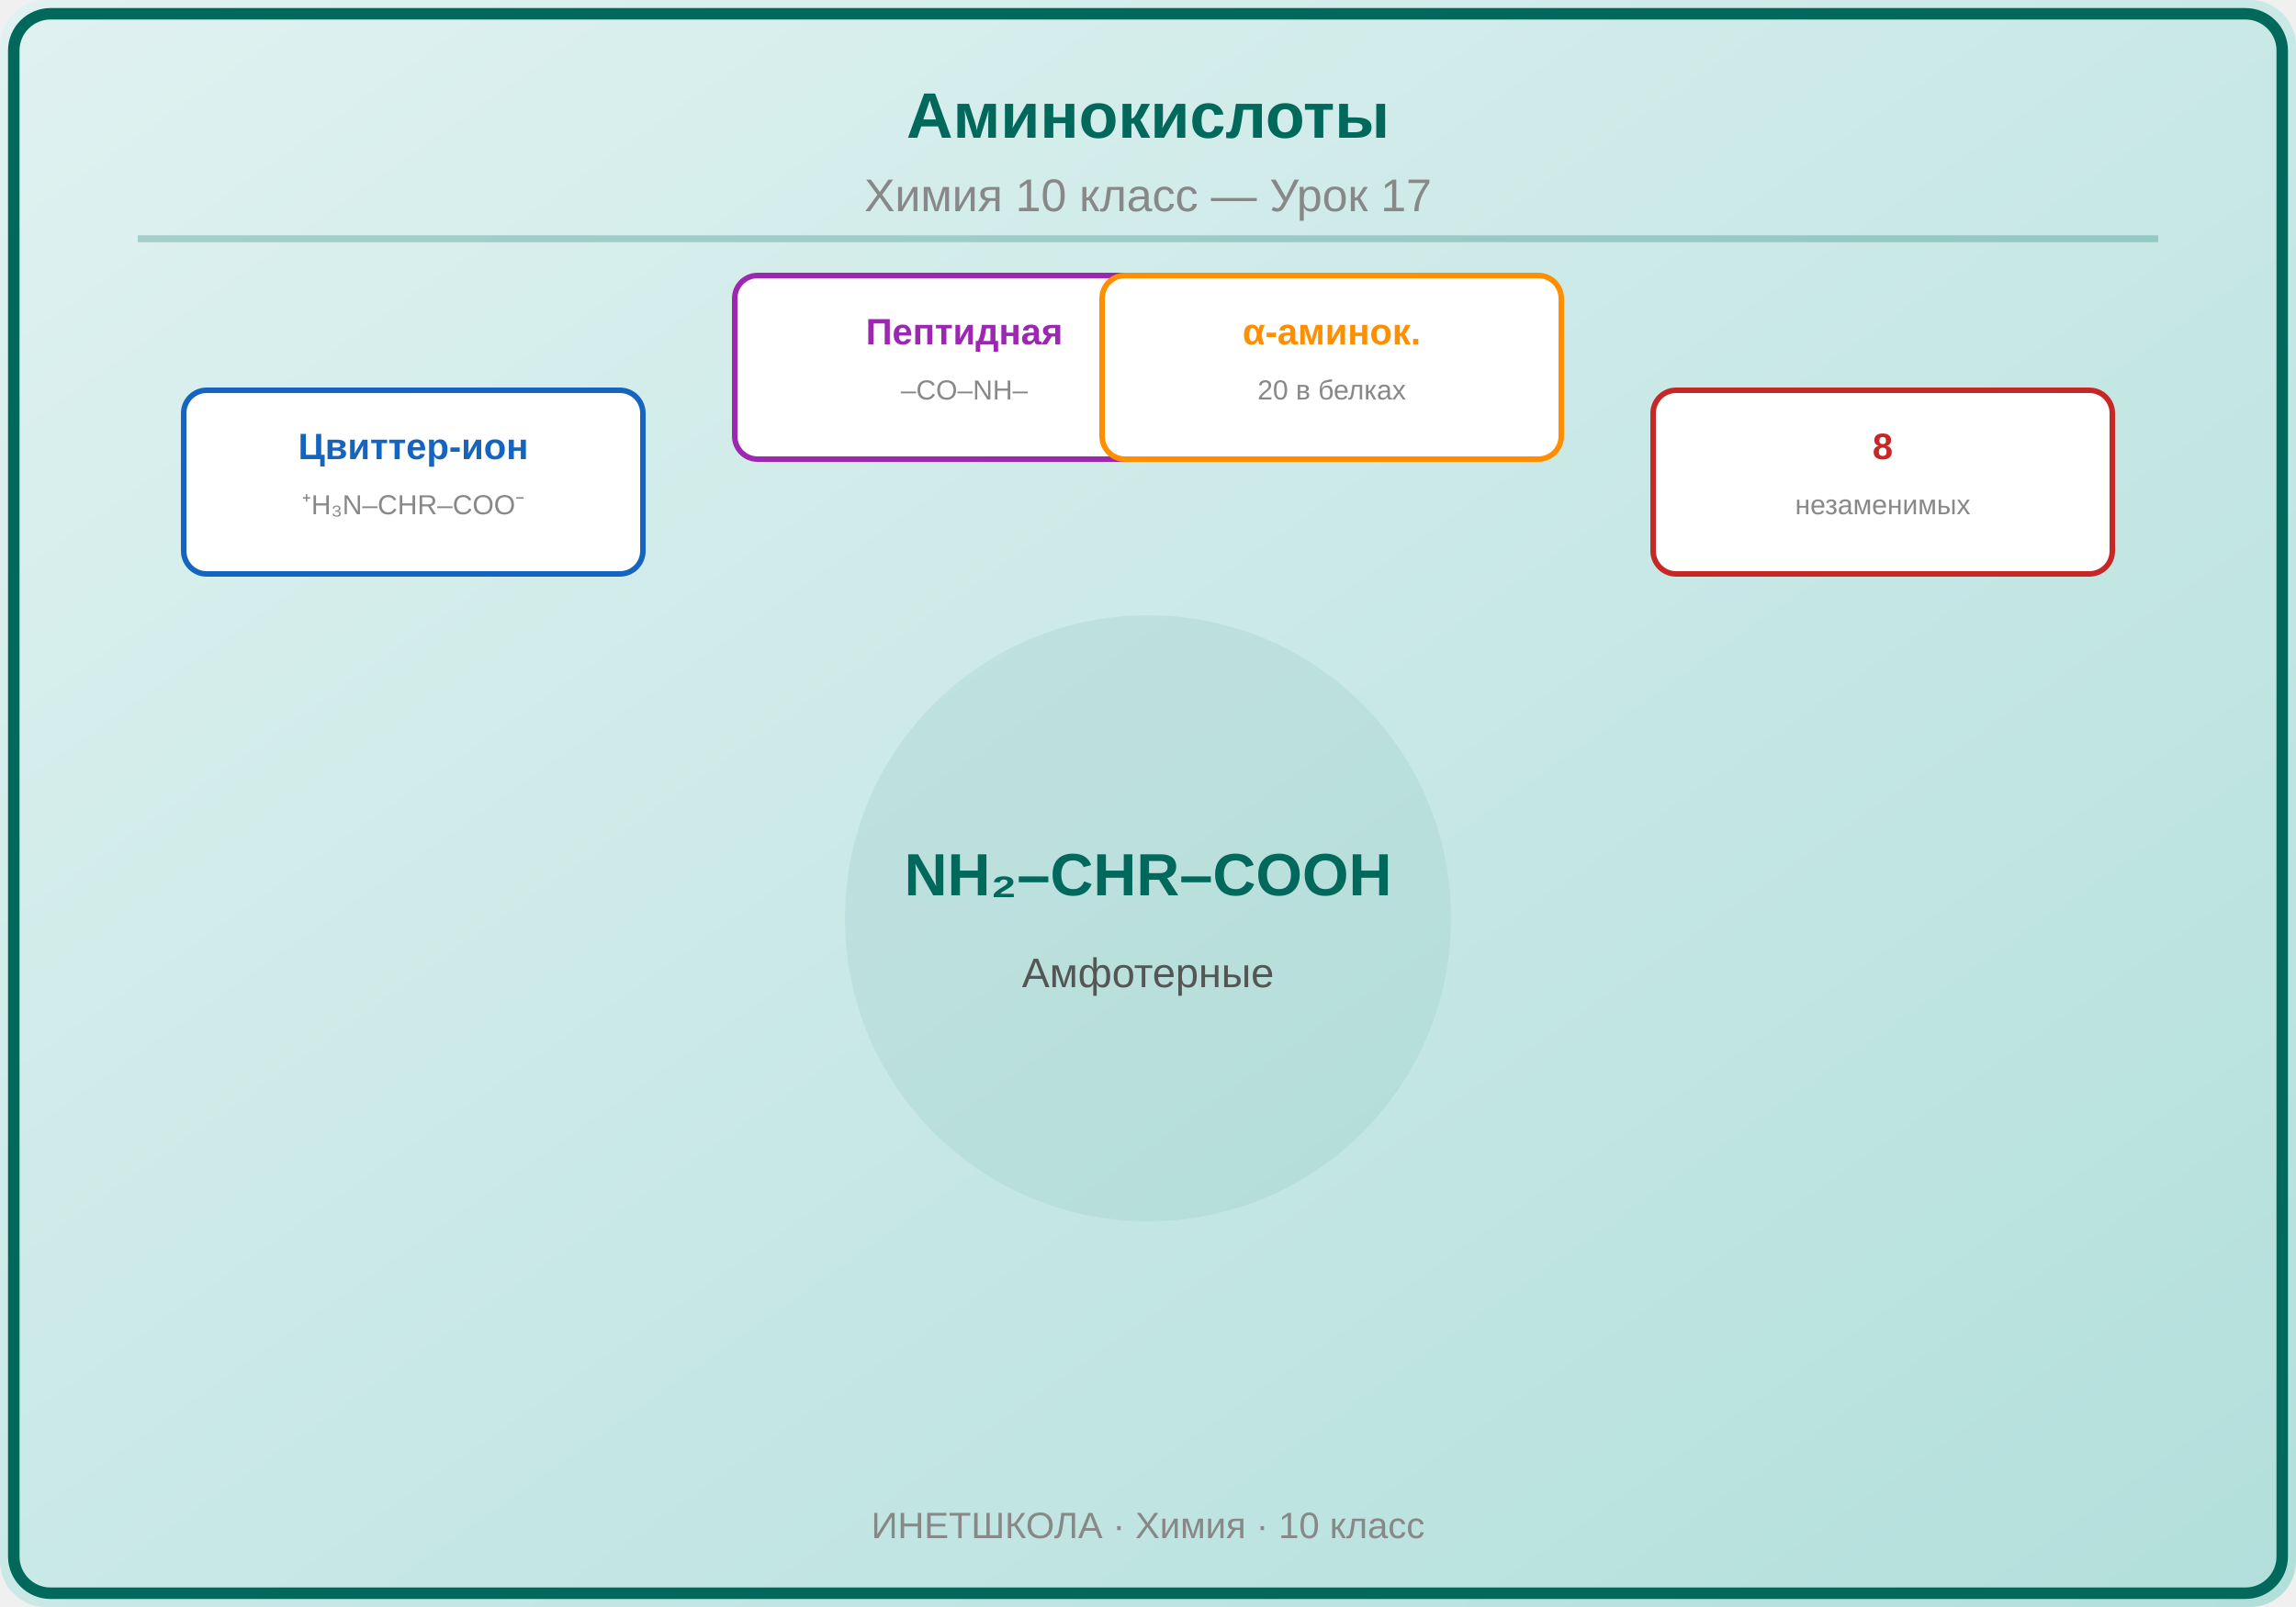
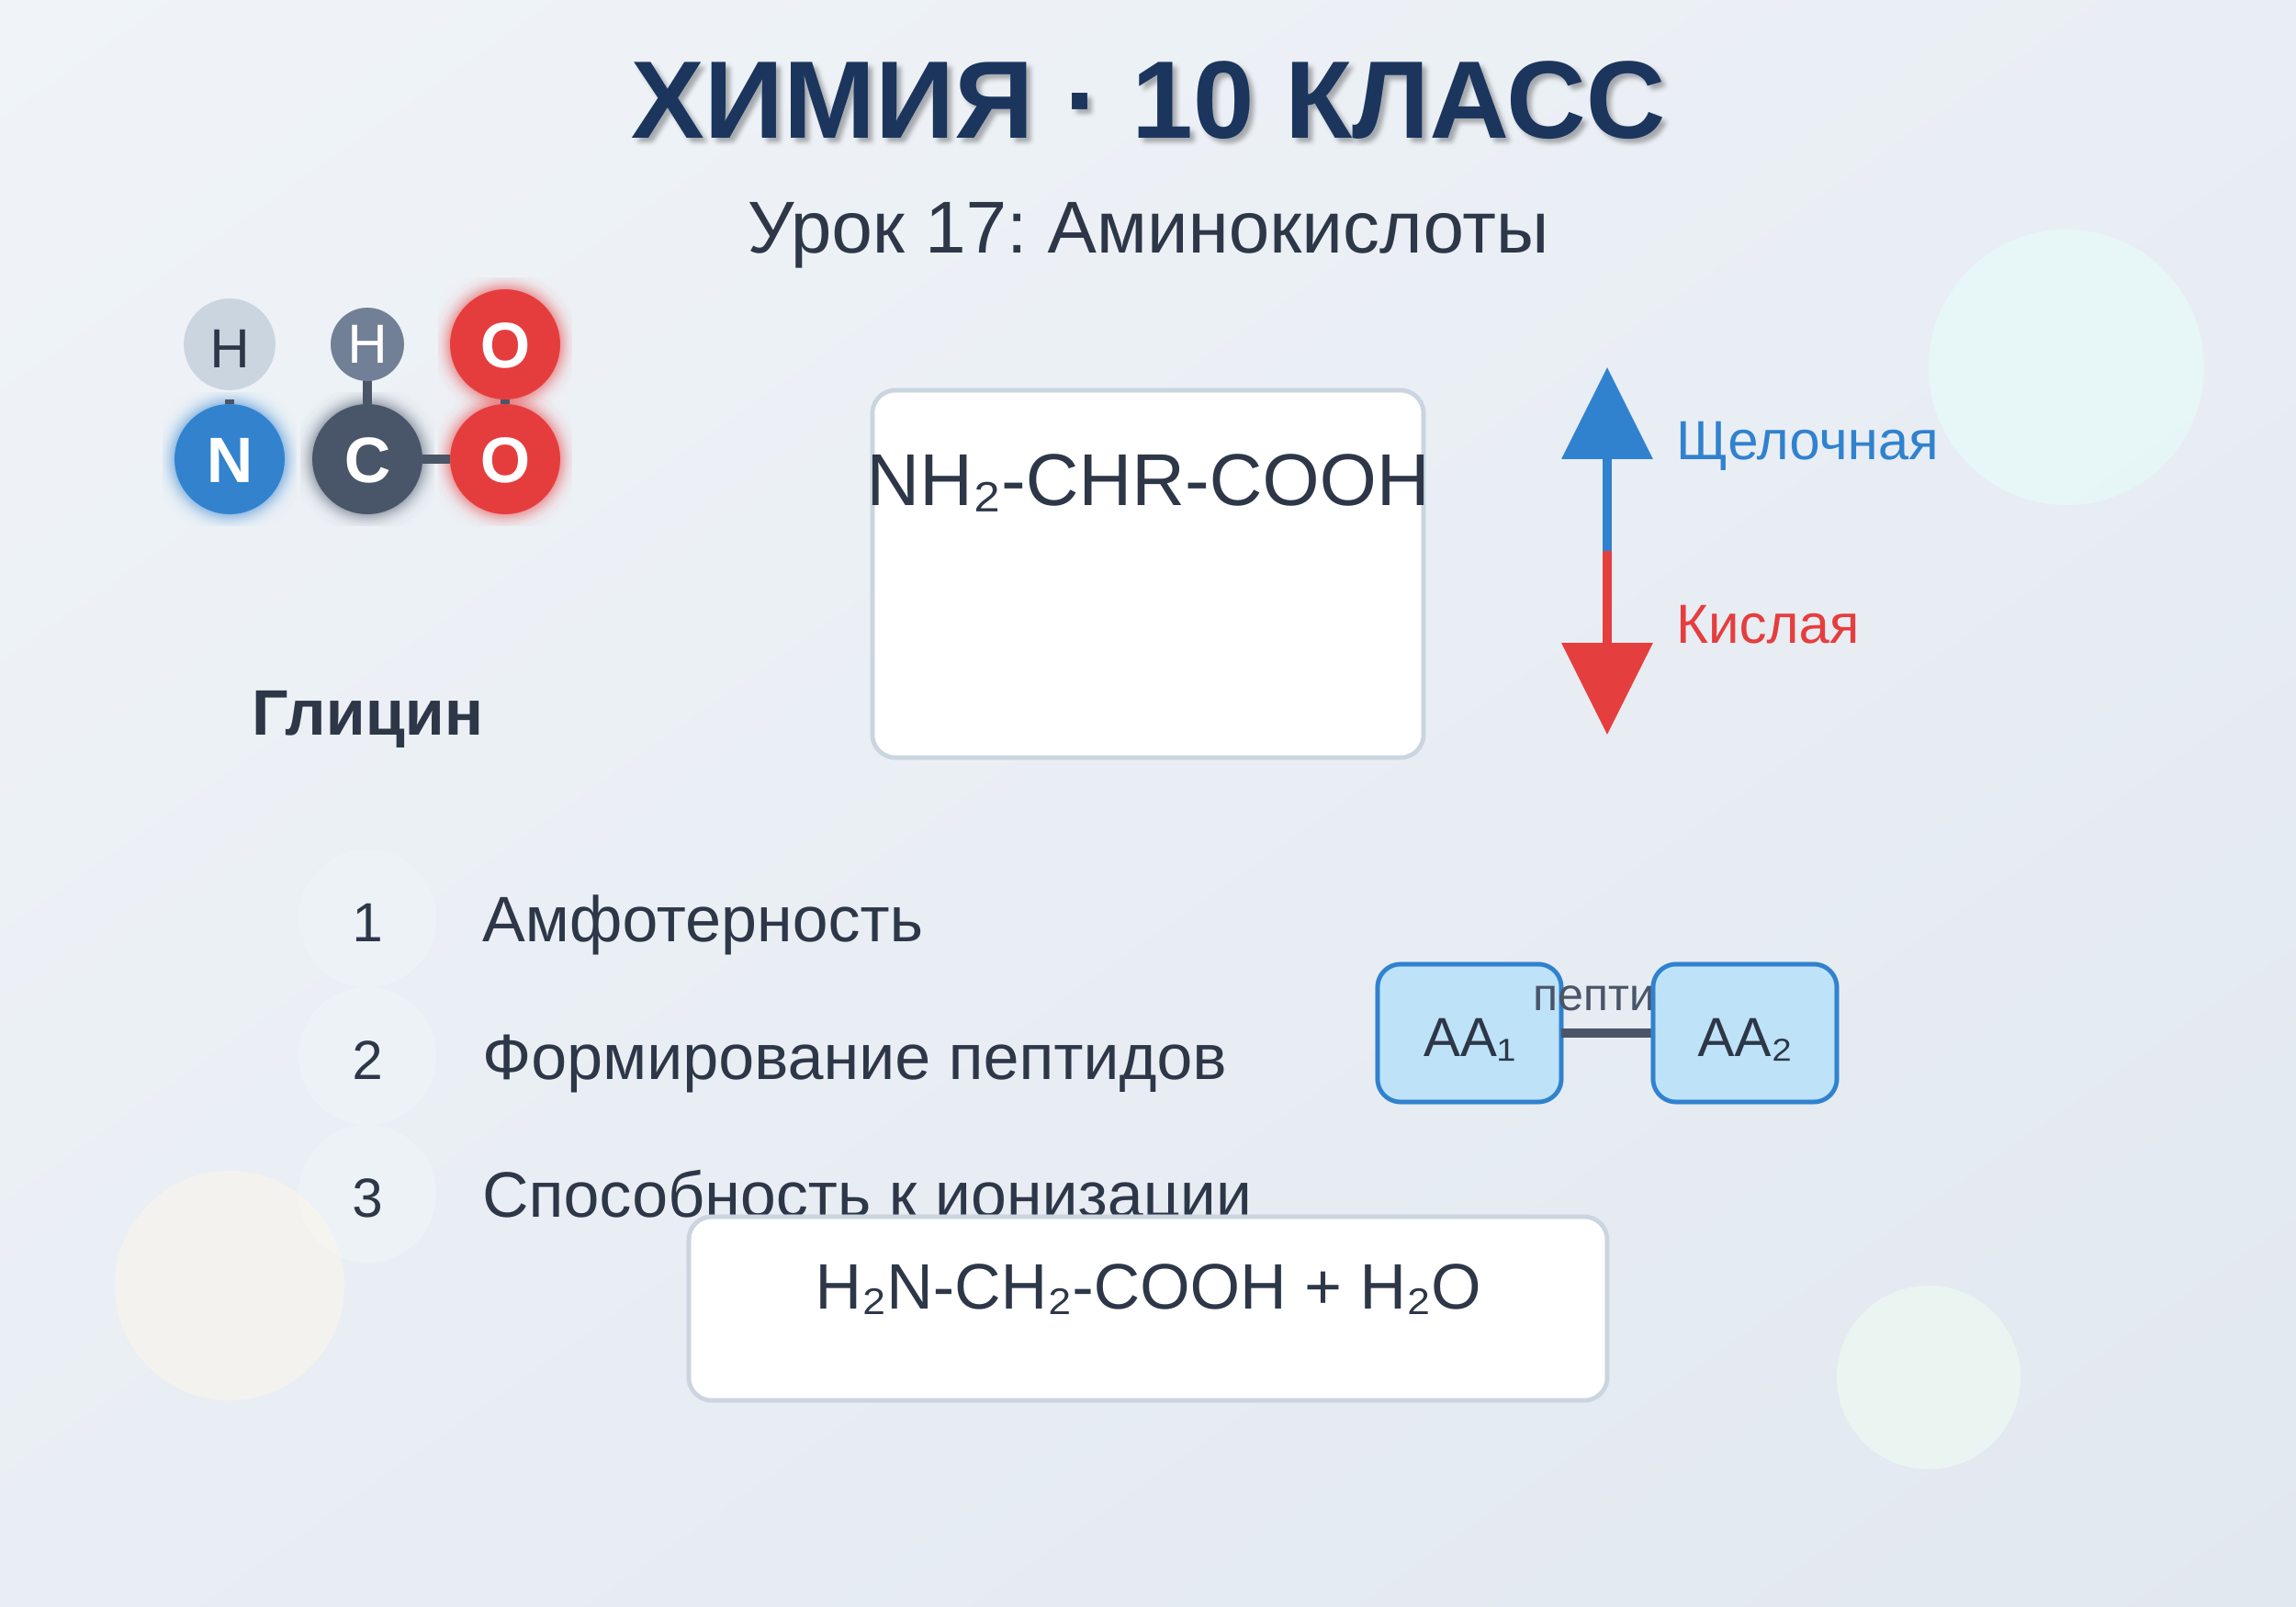
<svg xmlns="http://www.w3.org/2000/svg" viewBox="0 0 500 350">
  <defs>
-     <linearGradient id="bg" x1="0" y1="0" x2="1" y2="1">
-       <stop offset="0%" stop-color="#E0F2F1" />
-       <stop offset="100%" stop-color="#B2DFDB" />
+     <linearGradient id="bgGrad" x1="0%" y1="0%" x2="100%" y2="100%">
+       <stop offset="0%" style="stop-color:#f0f4f8;stop-opacity:1" />
+       <stop offset="100%" style="stop-color:#e2e8f0;stop-opacity:1" />
    </linearGradient>
+     <filter id="textShadow">
+       <feDropShadow dx="1" dy="1" stdDeviation="0.5" flood-opacity="0.3" />
+     </filter>
+     <filter id="glow">
+       <feGaussianBlur stdDeviation="2" result="coloredBlur" />
+       <feMerge>
+         <feMergeNode in="coloredBlur" />
+         <feMergeNode in="SourceGraphic" />
+       </feMerge>
+     </filter>
  </defs>
-   <rect width="500" height="350" fill="url(#bg)" rx="10" />
-   <rect x="3" y="3" width="494" height="344" rx="8" fill="none" stroke="#00695C" stroke-width="2.5" />
-   <text x="250" y="30" font-family="Arial,sans-serif" font-size="14" font-weight="bold" fill="#00695C" text-anchor="middle">Аминокислоты</text>
-   <text x="250" y="46" font-family="Arial,sans-serif" font-size="10" fill="#888" text-anchor="middle">Химия 10 класс — Урок 17</text>
-   <line x1="30" y1="52" x2="470" y2="52" stroke="#00695C" stroke-width="1.5" opacity="0.25" />
-   <g transform="translate(250,200)">
-     <circle cx="0" cy="0" r="65" fill="#00695C" opacity="0.07" stroke="#00695C" stroke-width="2" />
-     <text x="0" y="-5" font-family="Arial,sans-serif" font-size="13" fill="#00695C" text-anchor="middle" font-weight="bold">NH₂–CHR–COOH</text>
-     <text x="0" y="15" font-family="Arial,sans-serif" font-size="9" fill="#555" text-anchor="middle">Амфотерные</text>
+   <rect width="500" height="350" fill="url(#bgGrad)" />
+   <text x="250" y="30" font-family="Arial, sans-serif" font-size="24" font-weight="bold" text-anchor="middle" fill="#1a365d" filter="url(#textShadow)">ХИМИЯ · 10 КЛАСС</text>
+   <text x="250" y="55" font-family="Arial, sans-serif" font-size="16" text-anchor="middle" fill="#2d3748">Урок 17: Аминокислоты</text>
+   <g transform="translate(80, 100)">
+     <circle cx="0" cy="0" r="12" fill="#4a5568" filter="url(#glow)" />
+     <text x="0" y="5" font-family="Arial" font-size="14" text-anchor="middle" fill="white" font-weight="bold">C</text>
+     <circle cx="-30" cy="0" r="12" fill="#3182ce" filter="url(#glow)" />
+     <text x="-30" y="5" font-family="Arial" font-size="14" text-anchor="middle" fill="white" font-weight="bold">N</text>
+     <circle cx="30" cy="0" r="12" fill="#e53e3e" filter="url(#glow)" />
+     <text x="30" y="5" font-family="Arial" font-size="14" text-anchor="middle" fill="white" font-weight="bold">O</text>
+     <circle cx="30" cy="-25" r="12" fill="#e53e3e" filter="url(#glow)" />
+     <text x="30" y="-20" font-family="Arial" font-size="14" text-anchor="middle" fill="white" font-weight="bold">O</text>
+     <circle cx="-30" cy="-25" r="10" fill="#cbd5e0" />
+     <text x="-30" y="-20" font-family="Arial" font-size="12" text-anchor="middle" fill="#2d3748">H</text>
+     <line x1="-18" y1="0" x2="-18" y2="0" stroke="#4a5568" stroke-width="2" />
+     <line x1="12" y1="0" x2="18" y2="0" stroke="#4a5568" stroke-width="2" />
+     <line x1="30" y1="-12" x2="30" y2="-13" stroke="#4a5568" stroke-width="2" />
+     <line x1="-30" y1="-12" x2="-30" y2="-13" stroke="#4a5568" stroke-width="2" />
+     <line x1="0" y1="-12" x2="0" y2="-25" stroke="#4a5568" stroke-width="2" />
+     <circle cx="0" cy="-25" r="8" fill="#718096" />
+     <text x="0" y="-21" font-family="Arial" font-size="12" text-anchor="middle" fill="white">H</text>
  </g>
-   <g transform="translate(90,105)">
-     <rect x="-50" y="-20" width="100" height="40" rx="5" fill="white" stroke="#1565C0" stroke-width="1.2" />
-     <text x="0" y="-5" font-family="Arial,sans-serif" font-size="8" fill="#1565C0" text-anchor="middle" font-weight="bold">Цвиттер-ион</text>
-     <text x="0" y="7" font-family="Arial,sans-serif" font-size="6" fill="#888" text-anchor="middle">⁺H₃N–CHR–COO⁻</text>
+   <text x="80" y="160" font-family="Arial" font-size="14" text-anchor="middle" fill="#2d3748" font-weight="bold">Глицин</text>
+   <g transform="translate(250, 100)">
+     <rect x="-60" y="-15" width="120" height="80" fill="white" stroke="#cbd5e0" stroke-width="1" rx="5" />
+     <text x="0" y="10" font-family="Arial" font-size="16" text-anchor="middle" fill="#2d3748">NH₂-CHR-COOH</text>
  </g>
-   <g transform="translate(210,80)">
-     <rect x="-50" y="-20" width="100" height="40" rx="5" fill="white" stroke="#9C27B0" stroke-width="1.2" />
-     <text x="0" y="-5" font-family="Arial,sans-serif" font-size="8" fill="#9C27B0" text-anchor="middle" font-weight="bold">Пептидная</text>
-     <text x="0" y="7" font-family="Arial,sans-serif" font-size="6" fill="#888" text-anchor="middle">–CO–NH–</text>
+   <g transform="translate(350, 120)">
+     <path d="M 0 0 L 0 30" stroke="#e53e3e" stroke-width="2" marker-end="url(#arrowRed)" />
+     <text x="15" y="20" font-family="Arial" font-size="12" fill="#e53e3e">Кислая</text>
+     <path d="M 0 0 L 0 -30" stroke="#3182ce" stroke-width="2" marker-end="url(#arrowBlue)" />
+     <text x="15" y="-20" font-family="Arial" font-size="12" fill="#3182ce">Щелочная</text>
  </g>
-   <g transform="translate(290,80)">
-     <rect x="-50" y="-20" width="100" height="40" rx="5" fill="white" stroke="#FF8F00" stroke-width="1.2" />
-     <text x="0" y="-5" font-family="Arial,sans-serif" font-size="8" fill="#FF8F00" text-anchor="middle" font-weight="bold">α-аминок.</text>
-     <text x="0" y="7" font-family="Arial,sans-serif" font-size="6" fill="#888" text-anchor="middle">20 в белках</text>
+   <defs>
+     <marker id="arrowRed" markerWidth="10" markerHeight="10" refX="5" refY="5" orient="auto">
+       <path d="M 0 0 L 10 5 L 0 10 z" fill="#e53e3e" />
+     </marker>
+     <marker id="arrowBlue" markerWidth="10" markerHeight="10" refX="5" refY="5" orient="auto">
+       <path d="M 0 0 L 10 5 L 0 10 z" fill="#3182ce" />
+     </marker>
+   </defs>
+   <g transform="translate(80, 200)">
+     <circle cx="0" cy="0" r="15" fill="#edf2f7" />
+     <text x="0" y="5" font-family="Arial" font-size="12" text-anchor="middle" fill="#2d3748">1</text>
+     <text x="25" y="5" font-family="Arial" font-size="14" fill="#2d3748">Амфотерность</text>
+     <circle cx="0" cy="30" r="15" fill="#edf2f7" />
+     <text x="0" y="35" font-family="Arial" font-size="12" text-anchor="middle" fill="#2d3748">2</text>
+     <text x="25" y="35" font-family="Arial" font-size="14" fill="#2d3748">Формирование пептидов</text>
+     <circle cx="0" cy="60" r="15" fill="#edf2f7" />
+     <text x="0" y="65" font-family="Arial" font-size="12" text-anchor="middle" fill="#2d3748">3</text>
+     <text x="25" y="65" font-family="Arial" font-size="14" fill="#2d3748">Способность к ионизации</text>
  </g>
-   <g transform="translate(410,105)">
-     <rect x="-50" y="-20" width="100" height="40" rx="5" fill="white" stroke="#C62828" stroke-width="1.2" />
-     <text x="0" y="-5" font-family="Arial,sans-serif" font-size="8" fill="#C62828" text-anchor="middle" font-weight="bold">8</text>
-     <text x="0" y="7" font-family="Arial,sans-serif" font-size="6" fill="#888" text-anchor="middle">незаменимых</text>
+   <g transform="translate(300, 200)">
+     <rect x="0" y="10" width="40" height="30" fill="#bee3f8" stroke="#3182ce" stroke-width="1" rx="5" />
+     <text x="20" y="30" font-family="Arial" font-size="12" text-anchor="middle" fill="#2d3748">АА₁</text>
+     <line x1="40" y1="25" x2="60" y2="25" stroke="#4a5568" stroke-width="2" />
+     <text x="50" y="20" font-family="Arial" font-size="10" text-anchor="middle" fill="#4a5568">пептид</text>
+     <rect x="60" y="10" width="40" height="30" fill="#bee3f8" stroke="#3182ce" stroke-width="1" rx="5" />
+     <text x="80" y="30" font-family="Arial" font-size="12" text-anchor="middle" fill="#2d3748">АА₂</text>
  </g>
-   <text x="250" y="335" font-family="Arial,sans-serif" font-size="8" fill="#888" text-anchor="middle">ИНЕТШКОЛА · Химия · 10 класс</text>
+   <circle cx="450" cy="80" r="30" fill="#e6fffa" opacity="0.5" />
+   <circle cx="50" cy="280" r="25" fill="#fef5e7" opacity="0.5" />
+   <circle cx="420" cy="300" r="20" fill="#f0fff4" opacity="0.5" />
+   <g transform="translate(250, 280)">
+     <rect x="-100" y="-15" width="200" height="40" fill="white" stroke="#cbd5e0" stroke-width="1" rx="5" />
+     <text x="0" y="5" font-family="Arial" font-size="14" text-anchor="middle" fill="#2d3748">H₂N-CH₂-COOH + H₂O</text>
+   </g>
</svg>
